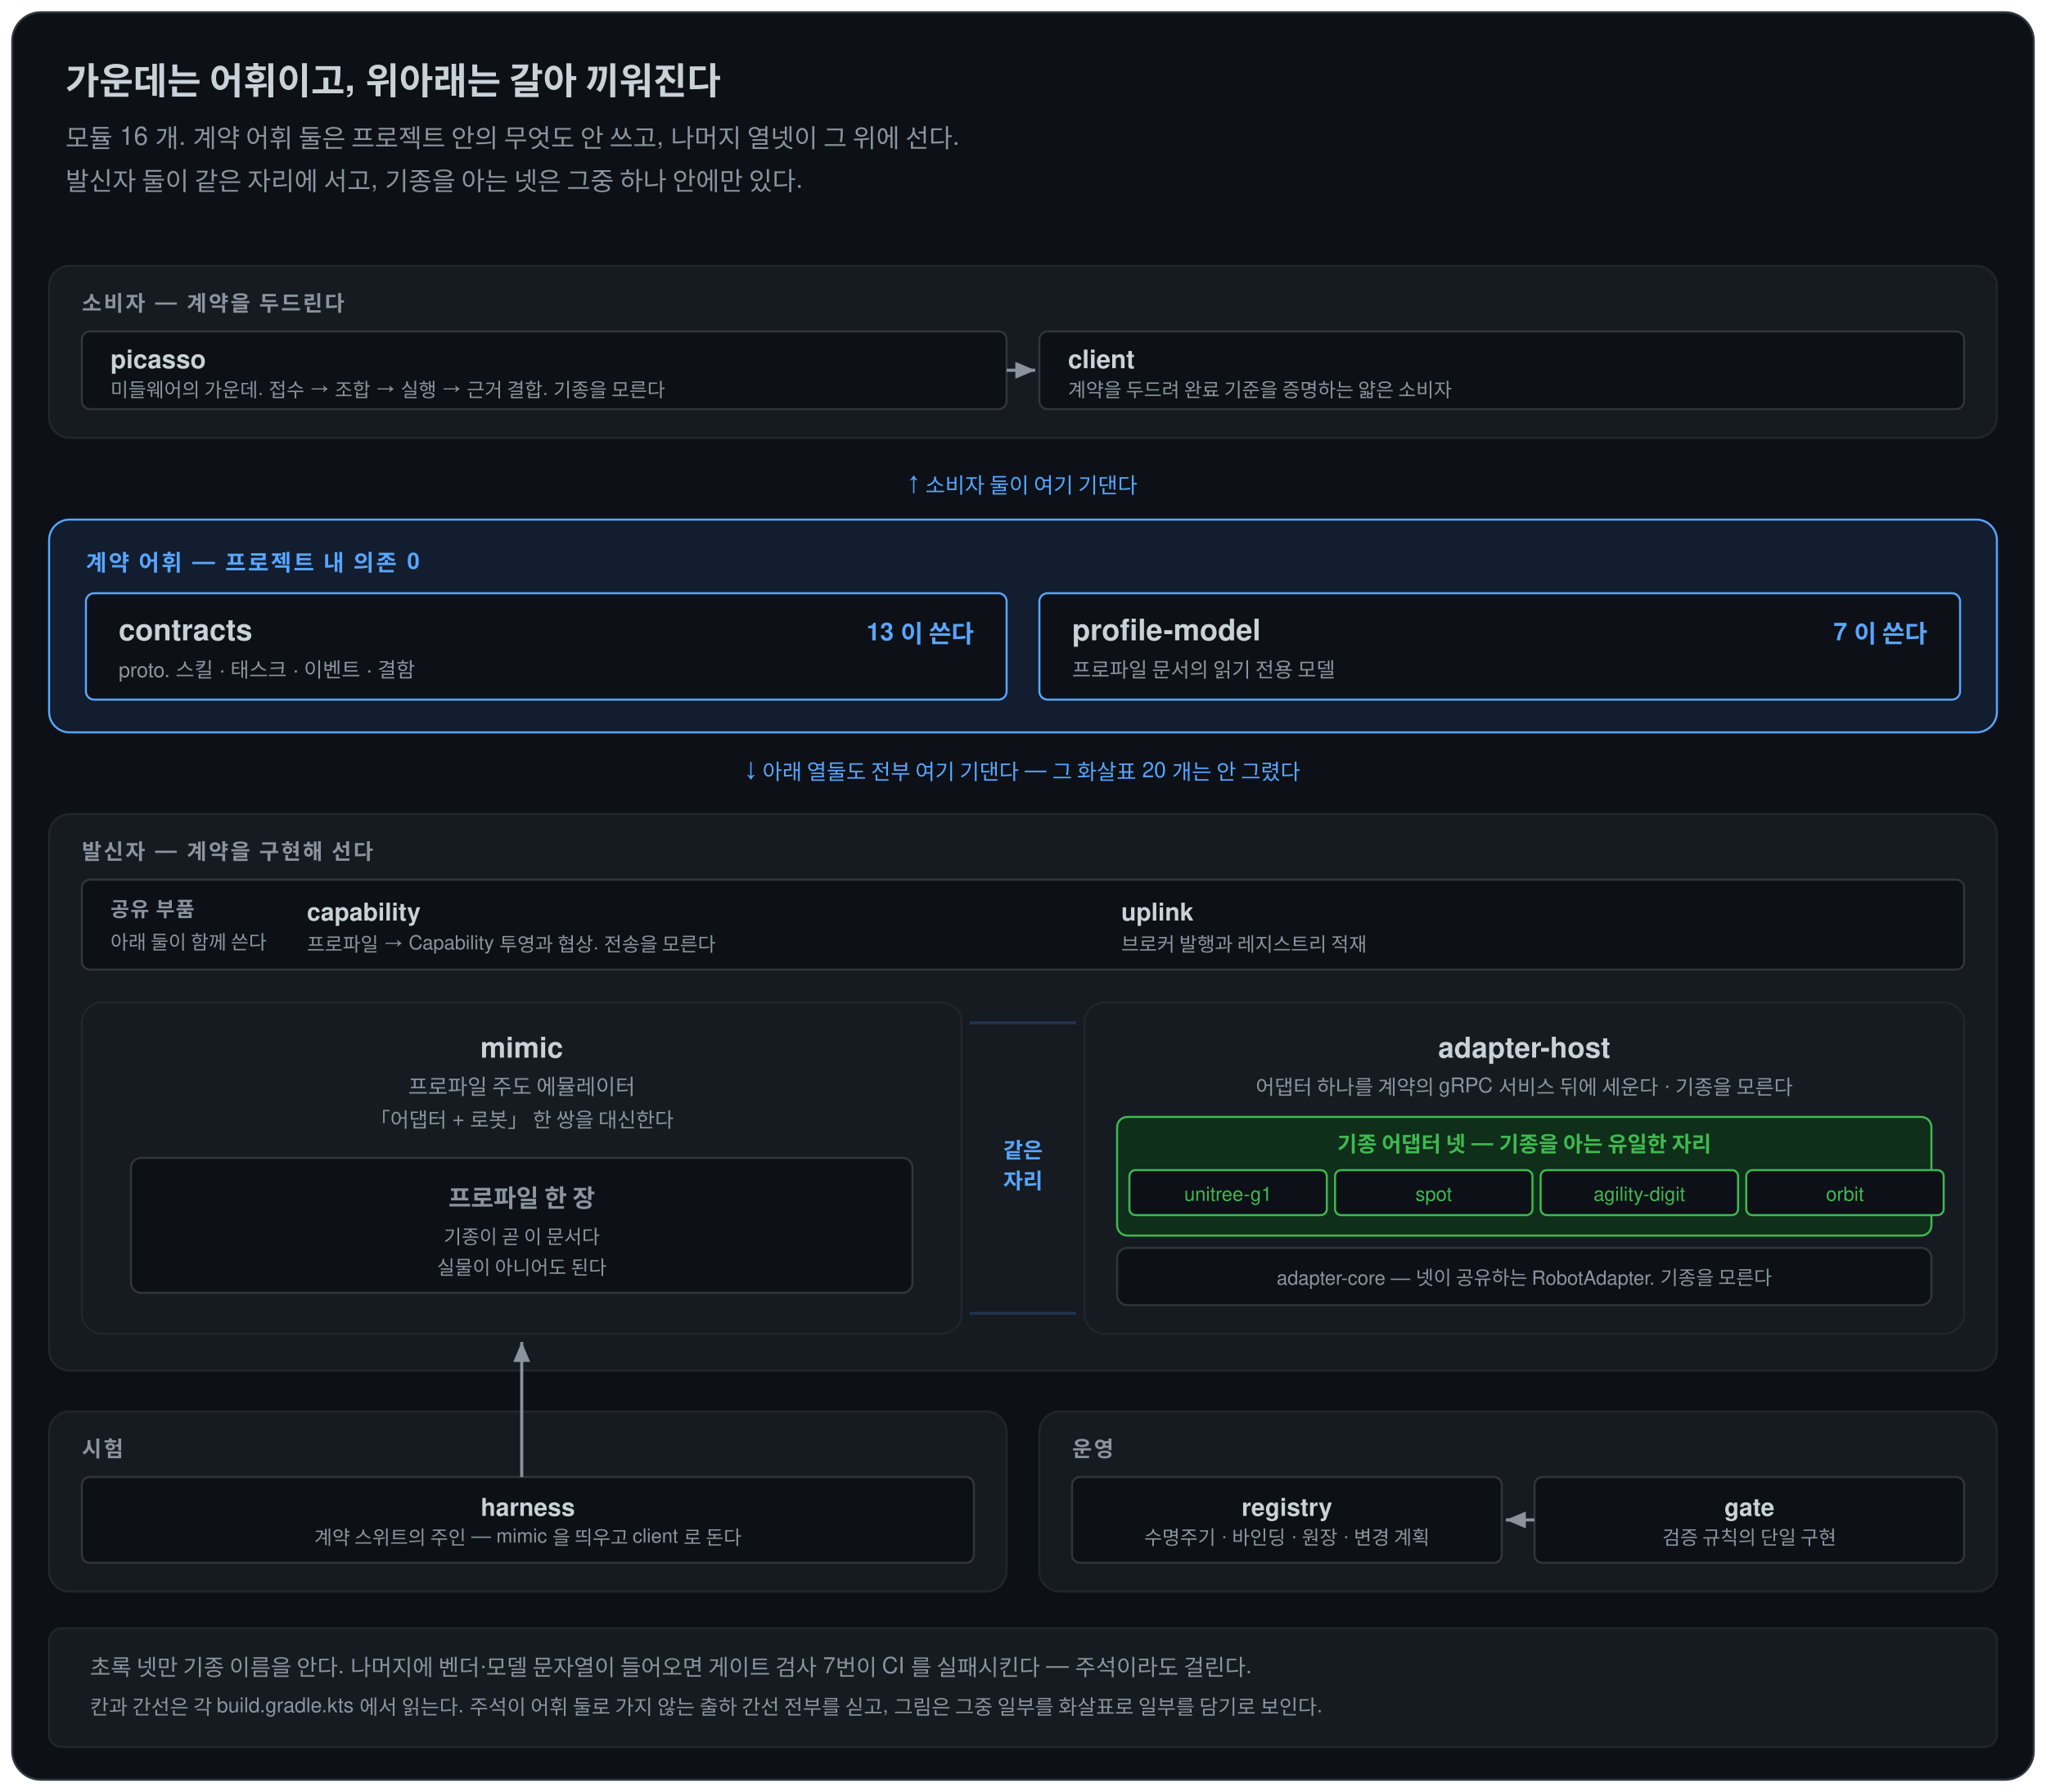
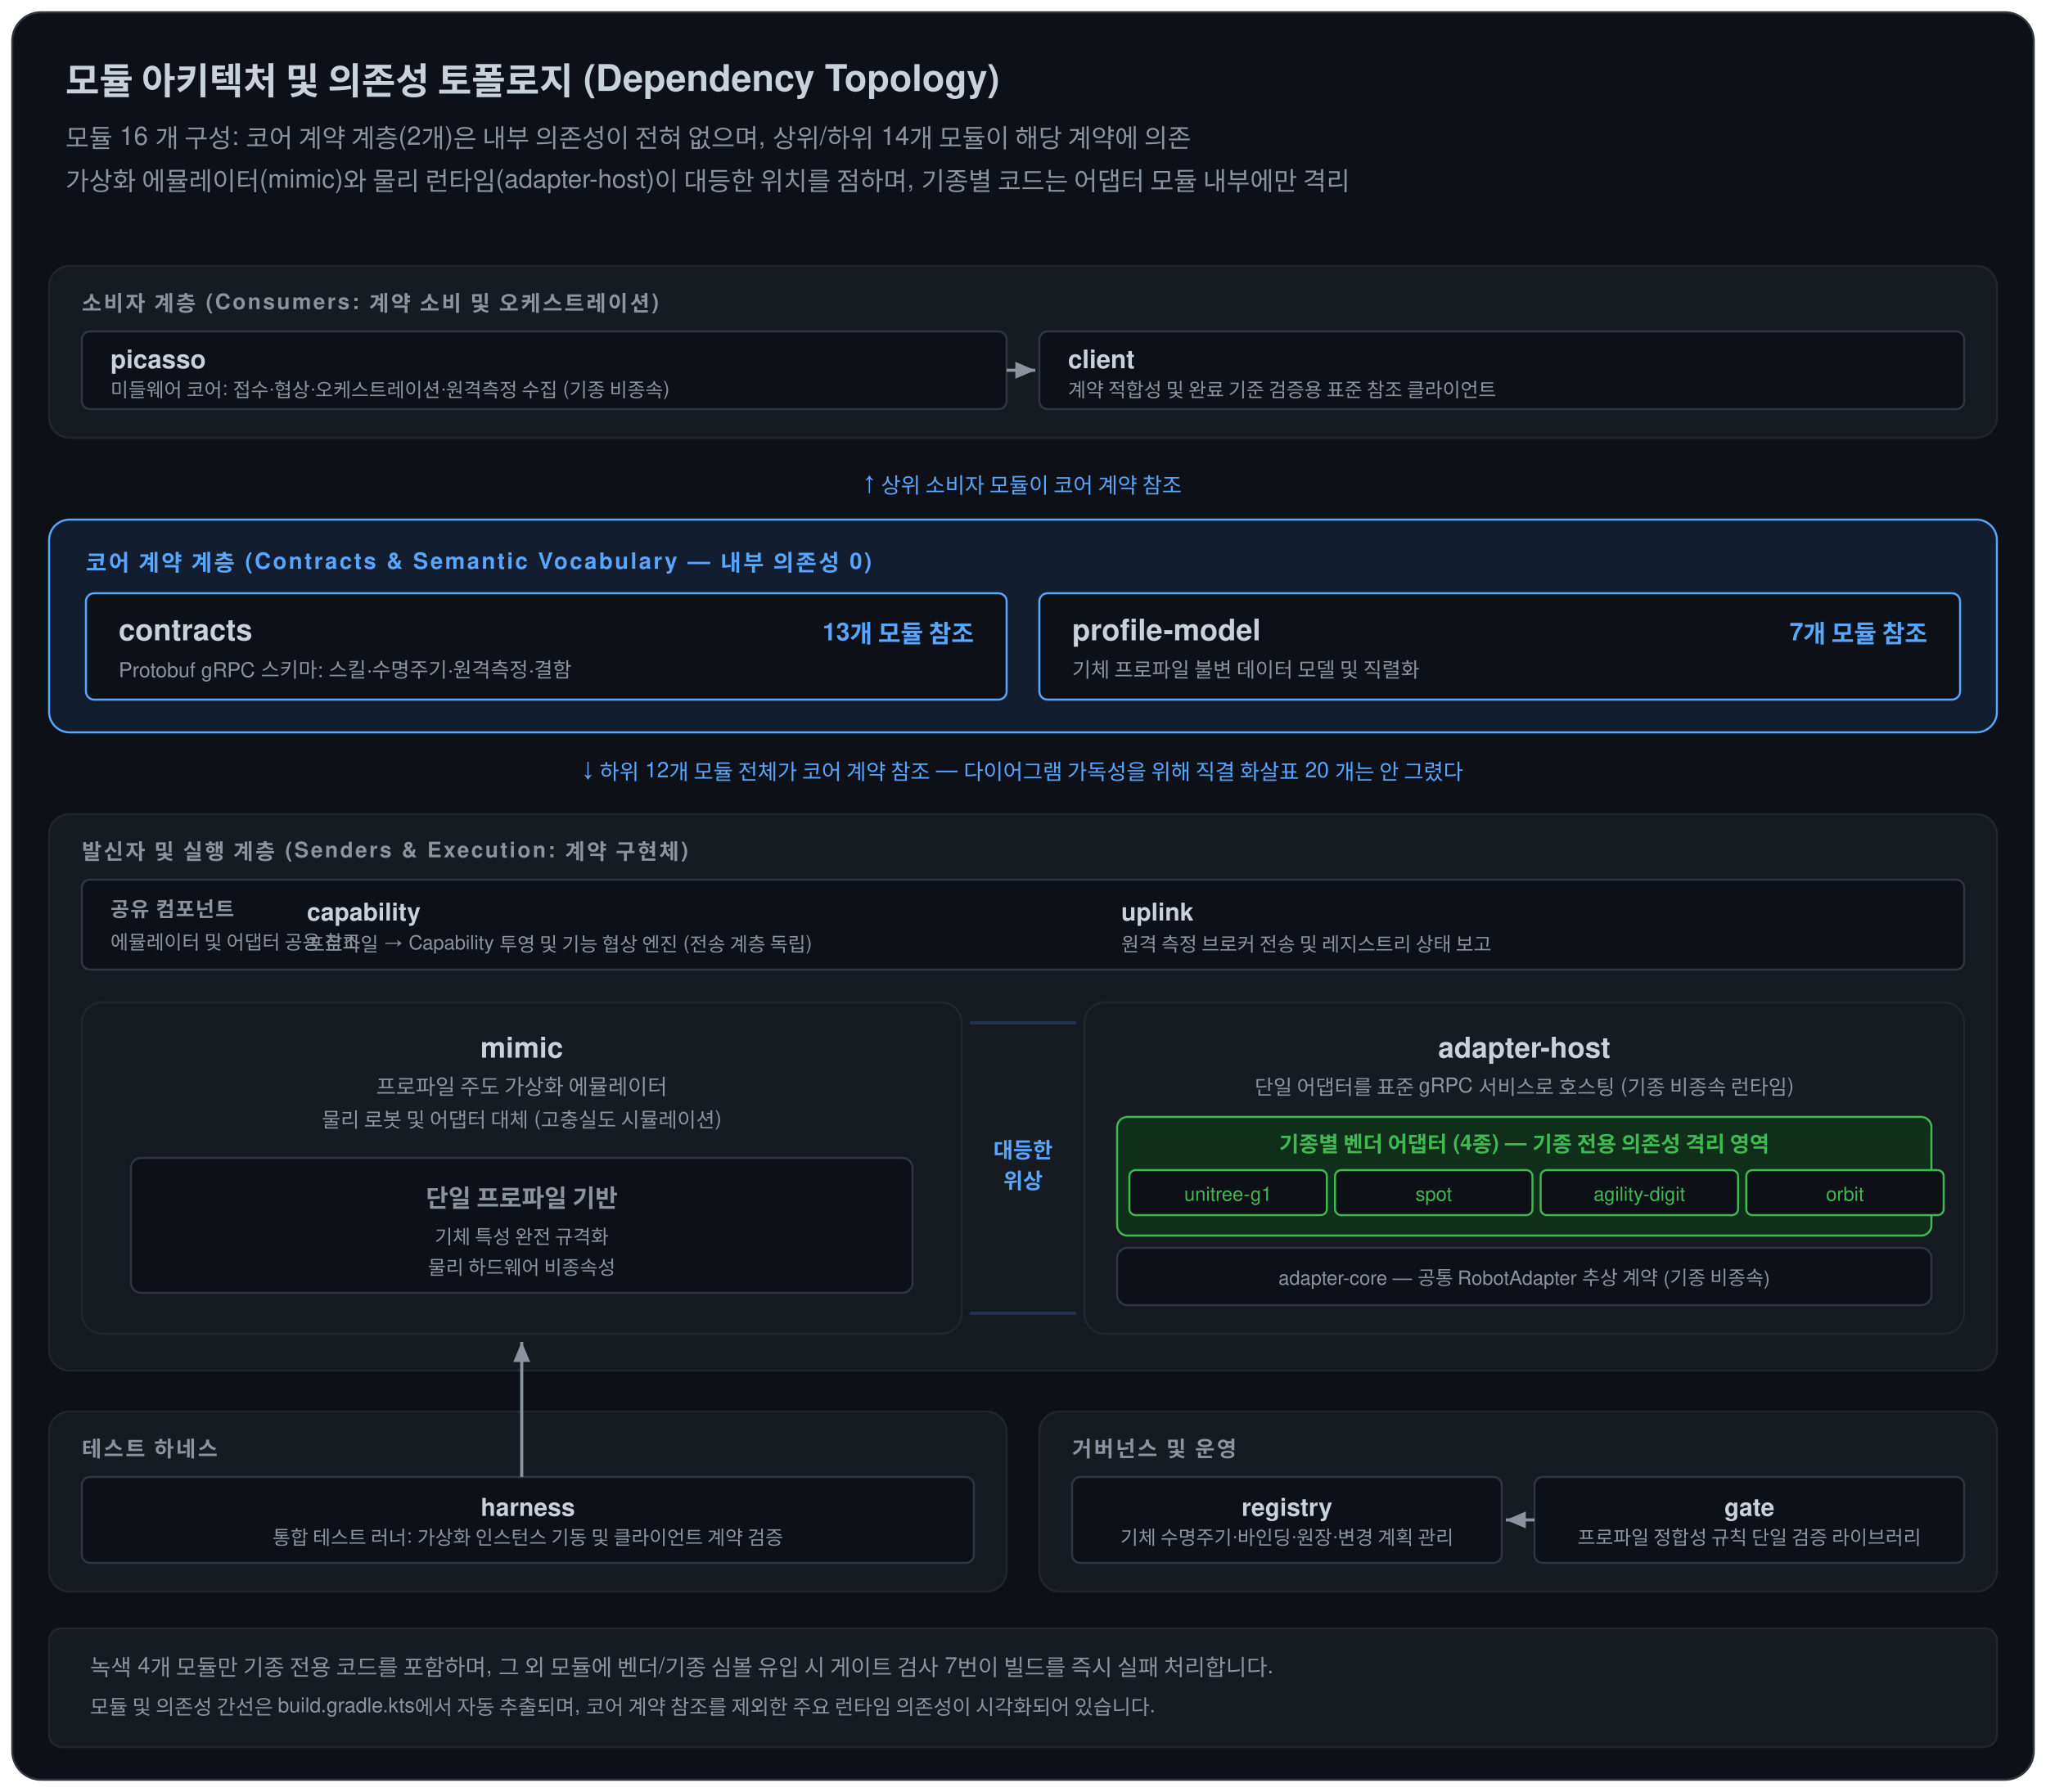
<svg xmlns="http://www.w3.org/2000/svg" width="1000" height="876" viewBox="0 0 1000 876" font-family="Malgun Gothic,Apple SD Gothic Neo,Noto Sans KR,Segoe UI,-apple-system,Helvetica,Arial,sans-serif">
  <defs>
    <marker id="am" markerWidth="8" markerHeight="8" refX="6.5" refY="2.75" orient="auto">
      <path d="M0,0 L6.5,2.75 L0,5.5 Z" fill="#8b949e" />
    </marker>
  </defs>
  <rect x="6" y="6" width="988" height="864" rx="14" fill="#0d1117" stroke="#30363d" />
-   <text x="32" y="46" font-size="18" font-weight="600" fill="#c9d1d9">가운데는 어휘이고, 위아래는 갈아 끼워진다</text>
-   <text x="32" y="72" font-size="12.5" fill="#8b949e">모듈 16 개. 계약 어휘 둘은 프로젝트 안의 무엇도 안 쓰고, 나머지 열넷이 그 위에 선다.</text>
-   <text x="32" y="93" font-size="12.5" fill="#8b949e">발신자 둘이 같은 자리에 서고, 기종을 아는 넷은 그중 하나 안에만 있다.</text>
+   <text x="32" y="46" font-size="18" font-weight="600" fill="#c9d1d9">모듈 아키텍처 및 의존성 토폴로지 (Dependency Topology)</text>
+   <text x="32" y="72" font-size="12.5" fill="#8b949e">모듈 16 개 구성: 코어 계약 계층(2개)은 내부 의존성이 전혀 없으며, 상위/하위 14개 모듈이 해당 계약에 의존</text>
+   <text x="32" y="93" font-size="12.5" fill="#8b949e">가상화 에뮬레이터(mimic)와 물리 런타임(adapter-host)이 대등한 위치를 점하며, 기종별 코드는 어댑터 모듈 내부에만 격리</text>
  <rect x="24" y="130" width="952" height="84" rx="10" fill="#161b22" stroke="#21262d" />
-   <text x="40" y="152" font-size="10.5" font-weight="700" letter-spacing="1" fill="#8b949e">소비자 — 계약을 두드린다</text>
+   <text x="40" y="152" font-size="10.5" font-weight="700" letter-spacing="1" fill="#8b949e">소비자 계층 (Consumers: 계약 소비 및 오케스트레이션)</text>
  <rect x="40" y="162" width="452" height="38" rx="4" fill="#0d1117" stroke="#30363d" />
  <text x="54" y="180" font-size="12.5" font-weight="600" fill="#c9d1d9">picasso</text>
-   <text x="54" y="194" font-size="9.5" fill="#8b949e">미들웨어의 가운데. 접수 → 조합 → 실행 → 근거 결합. 기종을 모른다</text>
+   <text x="54" y="194" font-size="9.5" fill="#8b949e">미들웨어 코어: 접수·협상·오케스트레이션·원격측정 수집 (기종 비종속)</text>
  <rect x="508" y="162" width="452" height="38" rx="4" fill="#0d1117" stroke="#30363d" />
  <text x="522" y="180" font-size="12.5" font-weight="600" fill="#c9d1d9">client</text>
-   <text x="522" y="194" font-size="9.5" fill="#8b949e">계약을 두드려 완료 기준을 증명하는 얇은 소비자</text>
+   <text x="522" y="194" font-size="9.5" fill="#8b949e">계약 적합성 및 완료 기준 검증용 표준 참조 클라이언트</text>
  <polyline points="492,181 506,181" fill="none" stroke="#8b949e" stroke-width="1.5" marker-end="url(#am)" />
  <rect x="24" y="254" width="952" height="104" rx="10" fill="#121d2f" stroke="#58a6ff" />
-   <text x="42" y="279" font-size="11" font-weight="700" letter-spacing="1" fill="#58a6ff">계약 어휘 — 프로젝트 내 의존 0</text>
+   <text x="42" y="279" font-size="11" font-weight="700" letter-spacing="1" fill="#58a6ff">코어 계약 계층 (Contracts &amp; Semantic Vocabulary — 내부 의존성 0)</text>
  <rect x="42" y="290" width="450" height="52" rx="4" fill="#0d1117" stroke="#58a6ff" />
  <text x="58" y="313" font-size="14.5" font-weight="600" fill="#c9d1d9">contracts</text>
-   <text x="58" y="331" font-size="10" fill="#8b949e">proto. 스킬 · 태스크 · 이벤트 · 결함</text>
-   <text x="476" y="313" font-size="12" font-weight="600" text-anchor="end" fill="#58a6ff">13 이 쓴다</text>
+   <text x="58" y="331" font-size="10" fill="#8b949e">Protobuf gRPC 스키마: 스킬·수명주기·원격측정·결함</text>
+   <text x="476" y="313" font-size="12" font-weight="600" text-anchor="end" fill="#58a6ff">13개 모듈 참조</text>
  <rect x="508" y="290" width="450" height="52" rx="4" fill="#0d1117" stroke="#58a6ff" />
  <text x="524" y="313" font-size="14.5" font-weight="600" fill="#c9d1d9">profile-model</text>
-   <text x="524" y="331" font-size="10" fill="#8b949e">프로파일 문서의 읽기 전용 모델</text>
-   <text x="942" y="313" font-size="12" font-weight="600" text-anchor="end" fill="#58a6ff">7 이 쓴다</text>
-   <text x="500" y="240" font-size="10.5" text-anchor="middle" fill="#58a6ff">↑ 소비자 둘이 여기 기댄다</text>
-   <text x="500" y="380" font-size="10.5" text-anchor="middle" fill="#58a6ff">↓ 아래 열둘도 전부 여기 기댄다 — 그 화살표 20 개는 안 그렸다</text>
+   <text x="524" y="331" font-size="10" fill="#8b949e">기체 프로파일 불변 데이터 모델 및 직렬화</text>
+   <text x="942" y="313" font-size="12" font-weight="600" text-anchor="end" fill="#58a6ff">7개 모듈 참조</text>
+   <text x="500" y="240" font-size="10.5" text-anchor="middle" fill="#58a6ff">↑ 상위 소비자 모듈이 코어 계약 참조</text>
+   <text x="500" y="380" font-size="10.5" text-anchor="middle" fill="#58a6ff">↓ 하위 12개 모듈 전체가 코어 계약 참조 — 다이어그램 가독성을 위해 직결 화살표 20 개는 안 그렸다</text>
  <rect x="24" y="398" width="952" height="272" rx="10" fill="#161b22" stroke="#21262d" />
-   <text x="40" y="420" font-size="10.5" font-weight="700" letter-spacing="1" fill="#8b949e">발신자 — 계약을 구현해 선다</text>
+   <text x="40" y="420" font-size="10.5" font-weight="700" letter-spacing="1" fill="#8b949e">발신자 및 실행 계층 (Senders &amp; Execution: 계약 구현체)</text>
  <rect x="40" y="430" width="920" height="44" rx="4" fill="#0d1117" stroke="#30363d" />
-   <text x="54" y="448" font-size="10" font-weight="700" letter-spacing="0.5" fill="#8b949e">공유 부품</text>
-   <text x="54" y="464" font-size="9.5" fill="#8b949e">아래 둘이 함께 쓴다</text>
+   <text x="54" y="448" font-size="10" font-weight="700" letter-spacing="0.5" fill="#8b949e">공유 컴포넌트</text>
+   <text x="54" y="464" font-size="9.5" fill="#8b949e">에뮬레이터 및 어댑터 공용 참조</text>
  <text x="150" y="450" font-size="12" font-weight="600" fill="#c9d1d9">capability</text>
-   <text x="150" y="465" font-size="9.5" fill="#8b949e">프로파일 → Capability 투영과 협상. 전송을 모른다</text>
+   <text x="150" y="465" font-size="9.5" fill="#8b949e">프로파일 → Capability 투영 및 기능 협상 엔진 (전송 계층 독립)</text>
  <text x="548" y="450" font-size="12" font-weight="600" fill="#c9d1d9">uplink</text>
-   <text x="548" y="465" font-size="9.5" fill="#8b949e">브로커 발행과 레지스트리 적재</text>
+   <text x="548" y="465" font-size="9.5" fill="#8b949e">원격 측정 브로커 전송 및 레지스트리 상태 보고</text>
  <rect x="40" y="490" width="430" height="162" rx="10" fill="#161b22" stroke="#21262d" />
  <text x="255" y="517" font-size="14" font-weight="600" text-anchor="middle" fill="#c9d1d9">mimic</text>
-   <text x="255" y="535" font-size="10.5" text-anchor="middle" fill="#8b949e">프로파일 주도 에뮬레이터</text>
-   <text x="255" y="551" font-size="10" text-anchor="middle" fill="#8b949e">「어댑터 + 로봇」 한 쌍을 대신한다</text>
+   <text x="255" y="535" font-size="10.5" text-anchor="middle" fill="#8b949e">프로파일 주도 가상화 에뮬레이터</text>
+   <text x="255" y="551" font-size="10" text-anchor="middle" fill="#8b949e">물리 로봇 및 어댑터 대체 (고충실도 시뮬레이션)</text>
  <rect x="64" y="566" width="382" height="66" rx="5" fill="#0d1117" stroke="#30363d" />
-   <text x="255" y="590" font-size="12" font-weight="600" text-anchor="middle" fill="#8b949e">프로파일 한 장</text>
-   <text x="255" y="608" font-size="9.5" text-anchor="middle" fill="#8b949e">기종이 곧 이 문서다</text>
-   <text x="255" y="623" font-size="9.5" text-anchor="middle" fill="#8b949e">실물이 아니어도 된다</text>
+   <text x="255" y="590" font-size="12" font-weight="600" text-anchor="middle" fill="#8b949e">단일 프로파일 기반</text>
+   <text x="255" y="608" font-size="9.5" text-anchor="middle" fill="#8b949e">기체 특성 완전 규격화</text>
+   <text x="255" y="623" font-size="9.5" text-anchor="middle" fill="#8b949e">물리 하드웨어 비종속성</text>
  <rect x="530" y="490" width="430" height="162" rx="10" fill="#161b22" stroke="#21262d" />
  <text x="745" y="517" font-size="14" font-weight="600" text-anchor="middle" fill="#c9d1d9">adapter-host</text>
-   <text x="745" y="535" font-size="10" text-anchor="middle" fill="#8b949e">어댑터 하나를 계약의 gRPC 서비스 뒤에 세운다 · 기종을 모른다</text>
+   <text x="745" y="535" font-size="10" text-anchor="middle" fill="#8b949e">단일 어댑터를 표준 gRPC 서비스로 호스팅 (기종 비종속 런타임)</text>
  <rect x="546" y="546" width="398" height="58" rx="5" fill="#0f2f1a" stroke="#3fb950" />
-   <text x="745" y="563" font-size="10.5" font-weight="600" text-anchor="middle" fill="#3fb950">기종 어댑터 넷 — 기종을 아는 유일한 자리</text>
+   <text x="745" y="563" font-size="10.5" font-weight="600" text-anchor="middle" fill="#3fb950">기종별 벤더 어댑터 (4종) — 기종 전용 의존성 격리 영역</text>
  <rect x="552" y="572" width="96.5" height="22" rx="3" fill="#0d1117" stroke="#3fb950" />
  <text x="600.25" y="587" font-size="9.5" text-anchor="middle" fill="#3fb950">unitree-g1</text>
  <rect x="652.5" y="572" width="96.5" height="22" rx="3" fill="#0d1117" stroke="#3fb950" />
  <text x="700.75" y="587" font-size="9.5" text-anchor="middle" fill="#3fb950">spot</text>
  <rect x="753" y="572" width="96.5" height="22" rx="3" fill="#0d1117" stroke="#3fb950" />
  <text x="801.25" y="587" font-size="9.5" text-anchor="middle" fill="#3fb950">agility-digit</text>
  <rect x="853.5" y="572" width="96.5" height="22" rx="3" fill="#0d1117" stroke="#3fb950" />
  <text x="901.75" y="587" font-size="9.5" text-anchor="middle" fill="#3fb950">orbit</text>
  <rect x="546" y="610" width="398" height="28" rx="5" fill="#0d1117" stroke="#30363d" />
-   <text x="745" y="628" font-size="9.5" text-anchor="middle" fill="#8b949e">adapter-core — 넷이 공유하는 RobotAdapter. 기종을 모른다</text>
+   <text x="745" y="628" font-size="9.5" text-anchor="middle" fill="#8b949e">adapter-core — 공통 RobotAdapter 추상 계약 (기종 비종속)</text>
  <polyline points="474,500 526,500" fill="none" stroke="#22334d" stroke-width="1.5" />
  <polyline points="474,642 526,642" fill="none" stroke="#22334d" stroke-width="1.5" />
-   <text x="500" y="566" font-size="10.5" font-weight="700" text-anchor="middle" fill="#58a6ff">같은</text>
-   <text x="500" y="581" font-size="10.5" font-weight="700" text-anchor="middle" fill="#58a6ff">자리</text>
+   <text x="500" y="566" font-size="10.5" font-weight="700" text-anchor="middle" fill="#58a6ff">대등한</text>
+   <text x="500" y="581" font-size="10.5" font-weight="700" text-anchor="middle" fill="#58a6ff">위상</text>
  <rect x="24" y="690" width="468" height="88" rx="10" fill="#161b22" stroke="#21262d" />
-   <text x="40" y="712" font-size="10.5" font-weight="700" letter-spacing="1" fill="#8b949e">시험</text>
+   <text x="40" y="712" font-size="10.5" font-weight="700" letter-spacing="1" fill="#8b949e">테스트 하네스</text>
  <rect x="40" y="722" width="436" height="42" rx="4" fill="#0d1117" stroke="#30363d" />
  <text x="258" y="741" font-size="12" font-weight="600" text-anchor="middle" fill="#c9d1d9">harness</text>
-   <text x="258" y="755" font-size="9.5" text-anchor="middle" fill="#8b949e">계약 스위트의 주인 — mimic 을 띄우고 client 로 돈다</text>
+   <text x="258" y="755" font-size="9.5" text-anchor="middle" fill="#8b949e">통합 테스트 러너: 가상화 인스턴스 기동 및 클라이언트 계약 검증</text>
  <polyline points="255,722 255,656" fill="none" stroke="#8b949e" stroke-width="1.5" marker-end="url(#am)" />
  <rect x="508" y="690" width="468" height="88" rx="10" fill="#161b22" stroke="#21262d" />
-   <text x="524" y="712" font-size="10.5" font-weight="700" letter-spacing="1" fill="#8b949e">운영</text>
+   <text x="524" y="712" font-size="10.5" font-weight="700" letter-spacing="1" fill="#8b949e">거버넌스 및 운영</text>
  <rect x="524" y="722" width="210" height="42" rx="4" fill="#0d1117" stroke="#30363d" />
  <text x="629" y="741" font-size="12" font-weight="600" text-anchor="middle" fill="#c9d1d9">registry</text>
-   <text x="629" y="755" font-size="9.5" text-anchor="middle" fill="#8b949e">수명주기 · 바인딩 · 원장 · 변경 계획</text>
+   <text x="629" y="755" font-size="9.5" text-anchor="middle" fill="#8b949e">기체 수명주기·바인딩·원장·변경 계획 관리</text>
  <rect x="750" y="722" width="210" height="42" rx="4" fill="#0d1117" stroke="#30363d" />
  <text x="855" y="741" font-size="12" font-weight="600" text-anchor="middle" fill="#c9d1d9">gate</text>
-   <text x="855" y="755" font-size="9.5" text-anchor="middle" fill="#8b949e">검증 규칙의 단일 구현</text>
+   <text x="855" y="755" font-size="9.5" text-anchor="middle" fill="#8b949e">프로파일 정합성 규칙 단일 검증 라이브러리</text>
  <polyline points="750,743 736,743" fill="none" stroke="#8b949e" stroke-width="1.5" marker-end="url(#am)" />
  <rect x="24" y="796" width="952" height="58" rx="6" fill="#161b22" stroke="#21262d" />
-   <text x="44" y="819" font-size="11" fill="#8b949e">초록 넷만 기종 이름을 안다. 나머지에 벤더·모델 문자열이 들어오면 게이트 검사 7번이 CI 를 실패시킨다 — 주석이라도 걸린다.</text>
-   <text x="44" y="838" font-size="10" fill="#8b949e">칸과 간선은 각 build.gradle.kts 에서 읽는다. 주석이 어휘 둘로 가지 않는 출하 간선 전부를 싣고, 그림은 그중 일부를 화살표로 일부를 담기로 보인다.</text>
+   <text x="44" y="819" font-size="11" fill="#8b949e">녹색 4개 모듈만 기종 전용 코드를 포함하며, 그 외 모듈에 벤더/기종 심볼 유입 시 게이트 검사 7번이 빌드를 즉시 실패 처리합니다.</text>
+   <text x="44" y="838" font-size="10" fill="#8b949e">모듈 및 의존성 간선은 build.gradle.kts에서 자동 추출되며, 코어 계약 참조를 제외한 주요 런타임 의존성이 시각화되어 있습니다.</text>
</svg>
